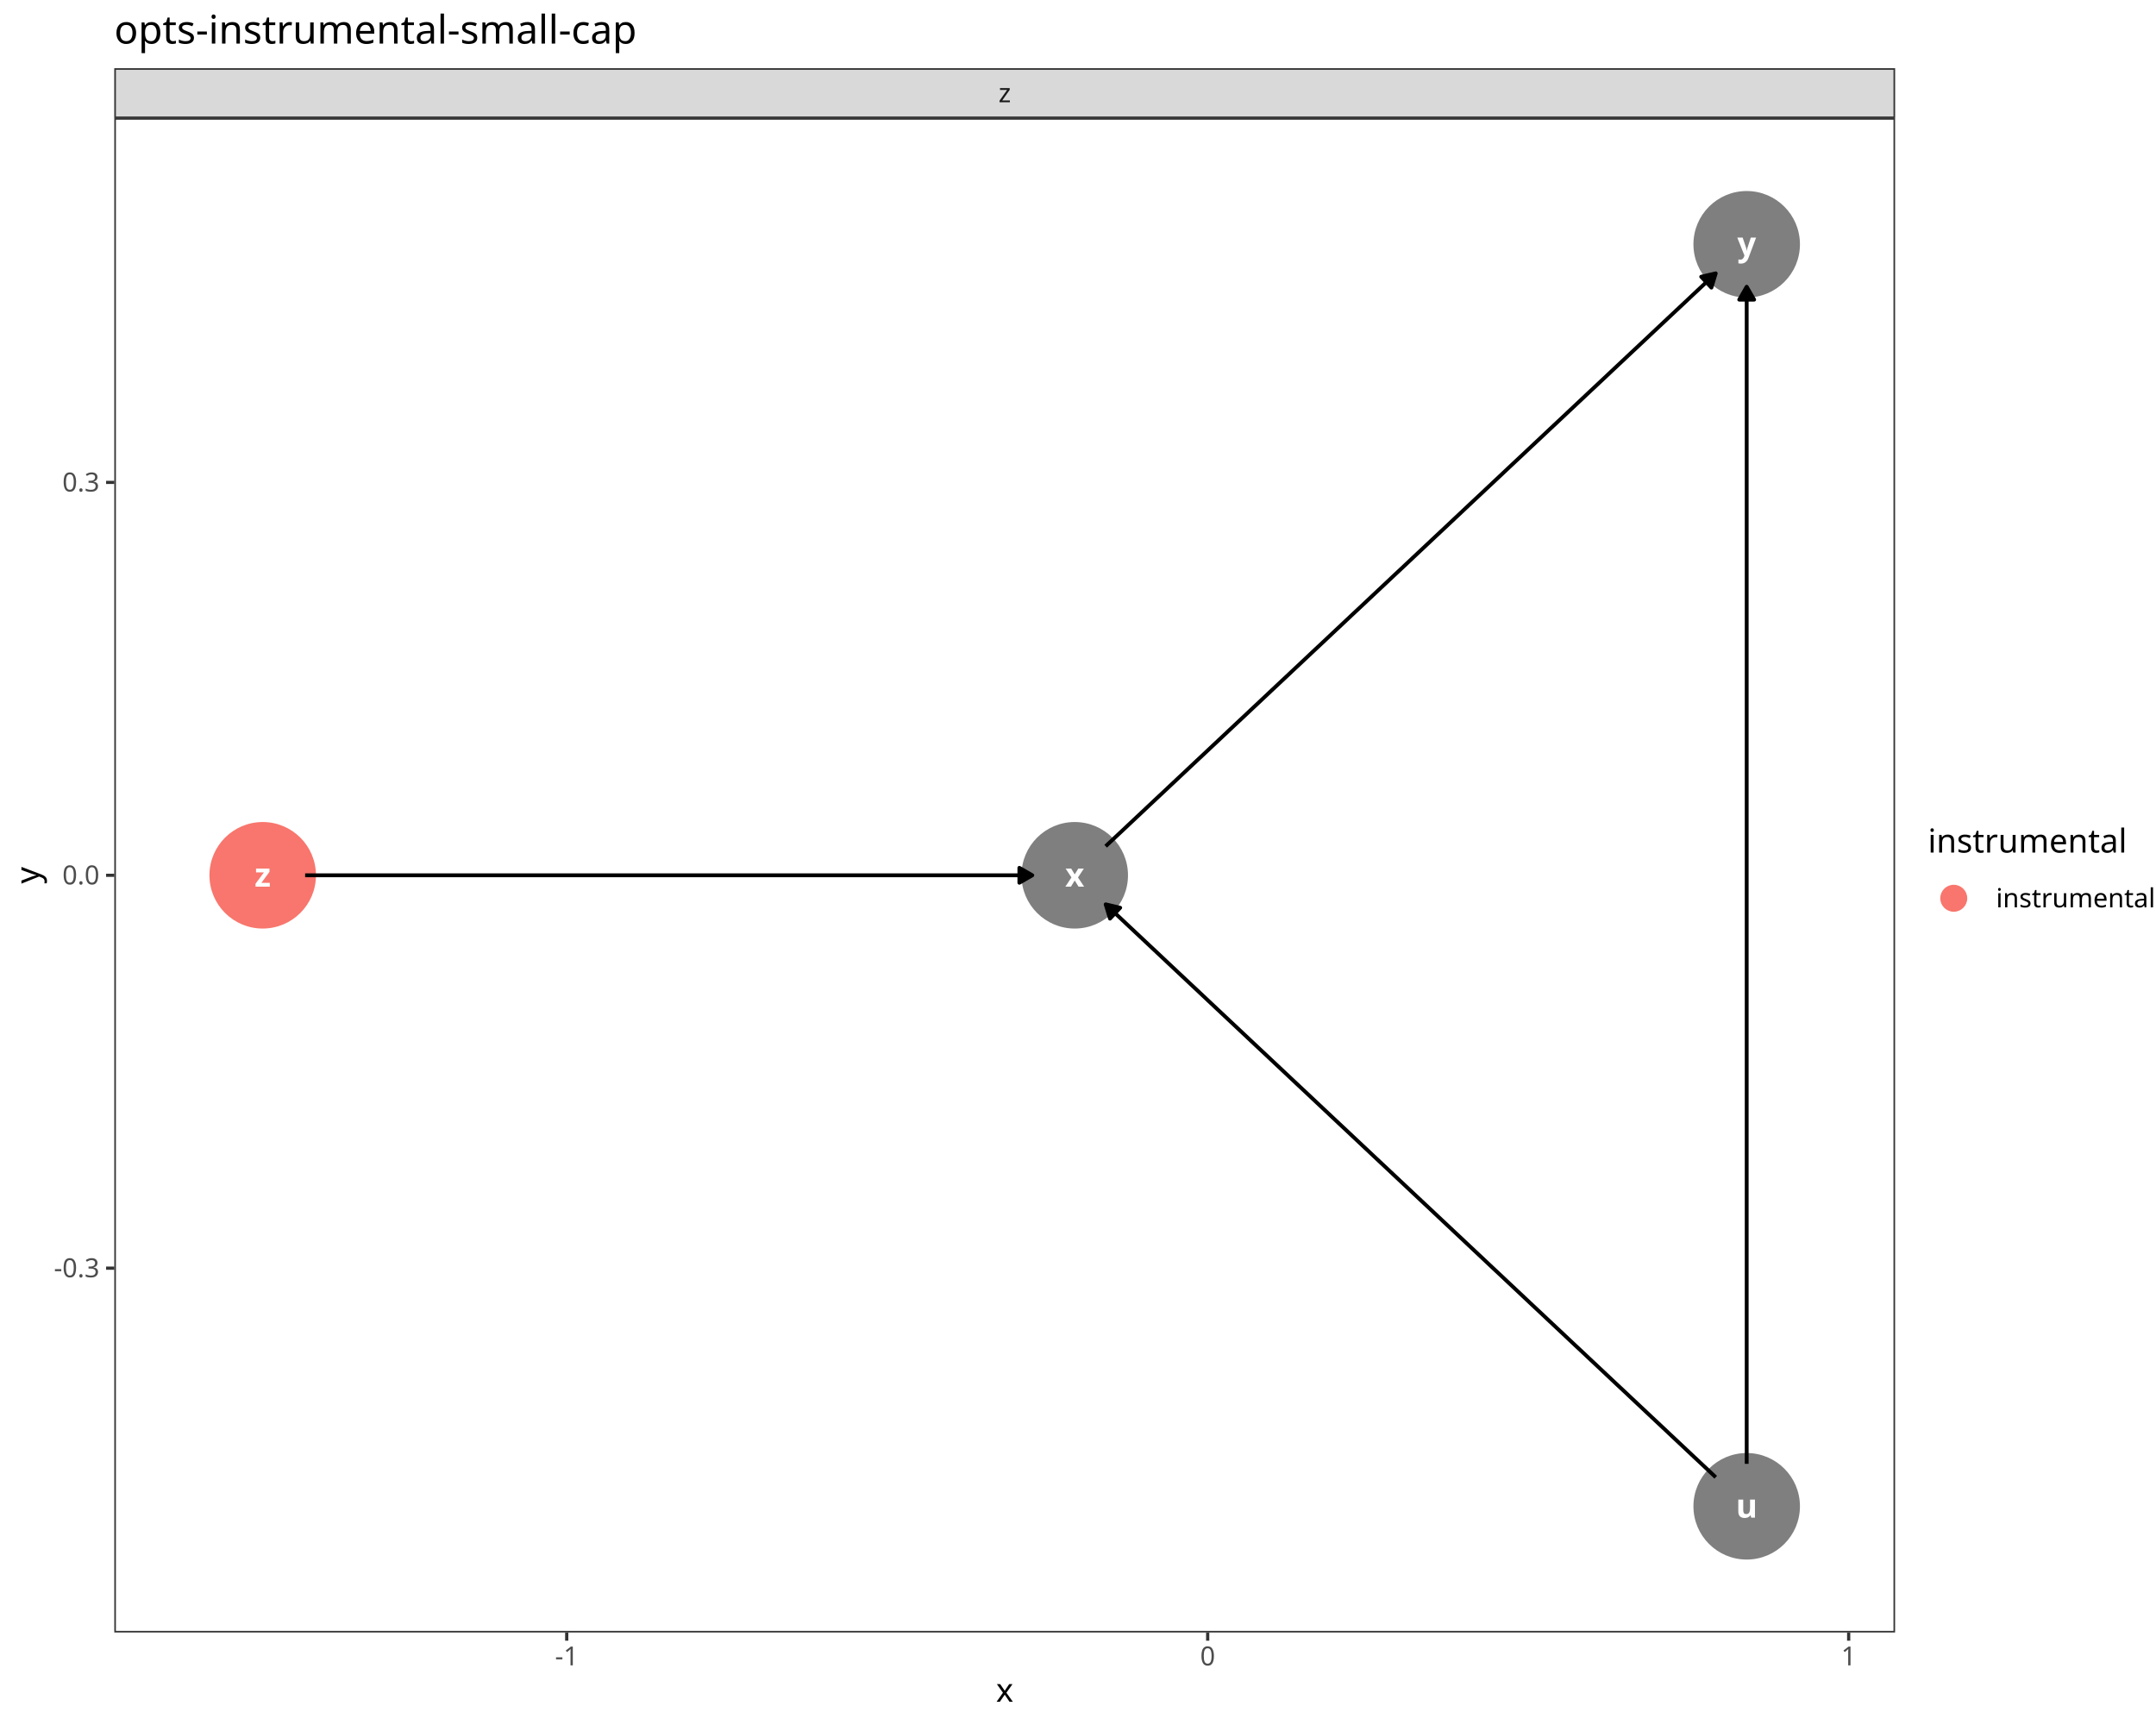
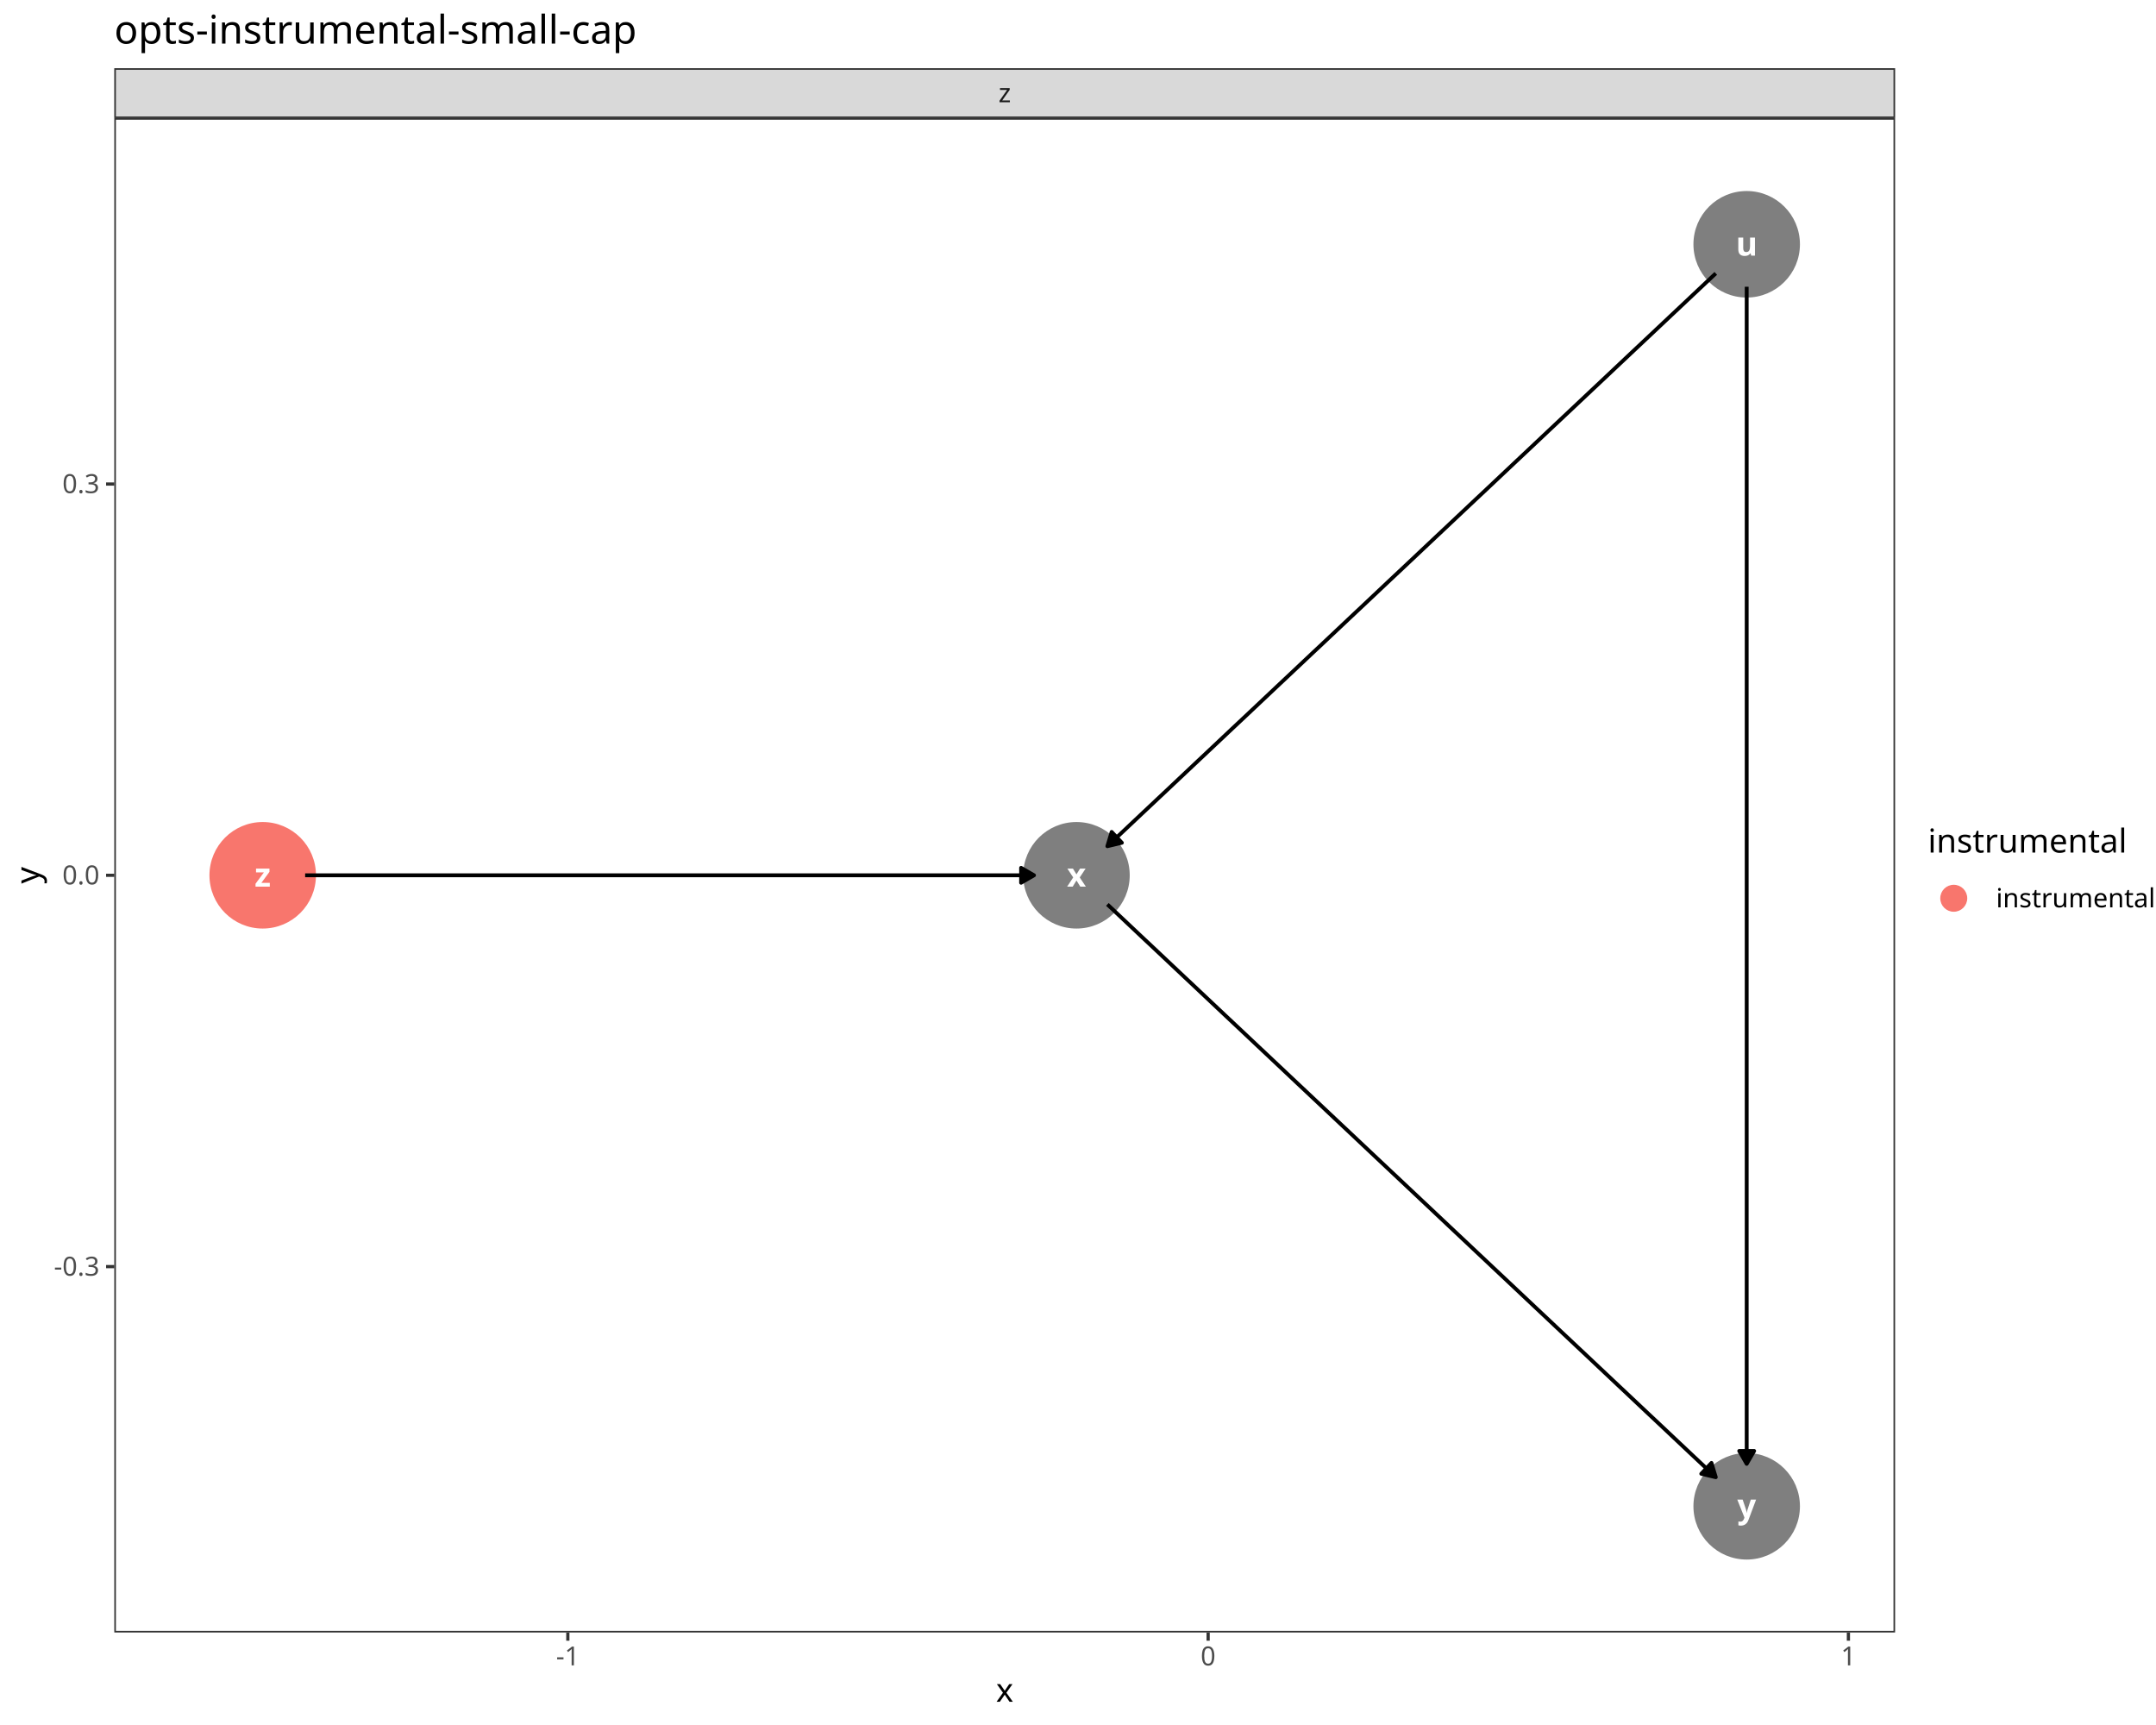
<svg xmlns="http://www.w3.org/2000/svg" class="svglite" data-engine-version="2.0" width="720.00pt" height="576.00pt" viewBox="0 0 720.00 576.00">
  <defs>
    <style type="text/css">
    .svglite line, .svglite polyline, .svglite polygon, .svglite path, .svglite rect, .svglite circle {
      fill: none;
      stroke: #000000;
      stroke-linecap: round;
      stroke-linejoin: round;
      stroke-miterlimit: 10.00;
    }
  </style>
  </defs>
  <rect width="100%" height="100%" style="stroke: none; fill: #FFFFFF;" />
  <defs>
    <clipPath id="cpMC4wMHw3MjAuMDB8MC4wMHw1NzYuMDA=">
      <rect x="0.00" y="0.00" width="720.00" height="576.00" />
    </clipPath>
  </defs>
  <g clip-path="url(#cpMC4wMHw3MjAuMDB8MC4wMHw1NzYuMDA=)">
    <rect x="-0" y="0.00" width="720.00" height="576.00" style="stroke-width: 1.07; stroke: #FFFFFF; fill: #FFFFFF;" />
  </g>
  <defs>
    <clipPath id="cpMzguMTd8NjMyLjg3fDM5LjQzfDU0NS4xMQ==">
      <rect x="38.17" y="39.43" width="594.70" height="505.68" />
    </clipPath>
  </defs>
  <g clip-path="url(#cpMzguMTd8NjMyLjg3fDM5LjQzfDU0NS4xMQ==)">
    <rect x="38.17" y="39.43" width="594.70" height="505.68" style="stroke-width: 1.07; stroke: none; fill: #FFFFFF;" />
+     <circle cx="583.31" cy="81.57" r="17.43" style="stroke-width: 0.71; stroke: #7F7F7F; fill: #7F7F7F;" />
+     <circle cx="359.49" cy="292.27" r="17.43" style="stroke-width: 0.71; stroke: #7F7F7F; fill: #7F7F7F;" />
    <circle cx="583.31" cy="502.97" r="17.43" style="stroke-width: 0.71; stroke: #7F7F7F; fill: #7F7F7F;" />
-     <circle cx="358.91" cy="292.27" r="17.43" style="stroke-width: 0.71; stroke: #7F7F7F; fill: #7F7F7F;" />
-     <circle cx="583.31" cy="81.57" r="17.43" style="stroke-width: 0.71; stroke: #7F7F7F; fill: #7F7F7F;" />
    <circle cx="87.73" cy="292.27" r="17.43" style="stroke-width: 0.71; stroke: #F8766D; fill: #F8766D;" />
-     <polyline points="572.97,493.27 571.97,492.33 569.71,490.20 567.44,488.07 565.17,485.95 562.91,483.82 560.64,481.69 558.37,479.56 556.11,477.43 553.84,475.30 551.57,473.18 549.31,471.05 547.04,468.92 544.77,466.79 542.51,464.66 540.24,462.54 537.97,460.41 535.71,458.28 533.44,456.15 531.17,454.02 528.91,451.89 526.64,449.77 524.37,447.64 522.11,445.51 519.84,443.38 517.57,441.25 515.31,439.12 513.04,437.00 510.77,434.87 508.51,432.74 506.24,430.61 503.97,428.48 501.71,426.35 499.44,424.23 497.17,422.10 494.91,419.97 492.64,417.84 490.37,415.71 488.11,413.58 485.84,411.46 483.58,409.33 481.31,407.20 479.04,405.07 476.78,402.94 474.51,400.82 472.24,398.69 469.98,396.56 467.71,394.43 465.44,392.30 463.18,390.17 460.91,388.05 458.64,385.92 456.38,383.79 454.11,381.66 451.84,379.53 449.58,377.40 447.31,375.28 445.04,373.15 442.78,371.02 440.51,368.89 438.24,366.76 435.98,364.63 433.71,362.51 431.44,360.38 429.18,358.25 426.91,356.12 424.64,353.99 422.38,351.86 420.11,349.74 417.84,347.61 415.58,345.48 413.31,343.35 411.04,341.22 408.78,339.10 406.51,336.97 404.24,334.84 401.98,332.71 399.71,330.58 397.44,328.45 395.18,326.33 392.91,324.20 390.64,322.07 388.38,319.94 386.11,317.81 383.84,315.68 381.58,313.56 379.31,311.43 377.04,309.30 374.78,307.17 372.51,305.04 370.24,302.91 369.24,301.97 " style="stroke-width: 1.28; stroke-linecap: butt;" />
-     <polygon points="374.09,303.11 369.24,301.97 370.68,306.74 " style="stroke-width: 1.28; stroke-linecap: butt; fill: #000000;" />
-     <polyline points="583.31,488.80 583.31,485.95 583.31,481.69 583.31,477.43 583.31,473.18 583.31,468.92 583.31,464.66 583.31,460.41 583.31,456.15 583.31,451.89 583.31,447.64 583.31,443.38 583.31,439.12 583.31,434.87 583.31,430.61 583.31,426.35 583.31,422.10 583.31,417.84 583.31,413.58 583.31,409.33 583.31,405.07 583.31,400.82 583.31,396.56 583.31,392.30 583.31,388.05 583.31,383.79 583.31,379.53 583.31,375.28 583.31,371.02 583.31,366.76 583.31,362.51 583.31,358.25 583.31,353.99 583.31,349.74 583.31,345.48 583.31,341.22 583.31,336.97 583.31,332.71 583.31,328.45 583.31,324.20 583.31,319.94 583.31,315.68 583.31,311.43 583.31,307.17 583.31,302.91 583.31,298.66 583.31,294.40 583.31,290.14 583.31,285.89 583.31,281.63 583.31,277.38 583.31,273.12 583.31,268.86 583.31,264.61 583.31,260.35 583.31,256.09 583.31,251.84 583.31,247.58 583.31,243.32 583.31,239.07 583.31,234.81 583.31,230.55 583.31,226.30 583.31,222.04 583.31,217.78 583.31,213.53 583.31,209.27 583.31,205.01 583.31,200.76 583.31,196.50 583.31,192.24 583.31,187.99 583.31,183.73 583.31,179.47 583.31,175.22 583.31,170.96 583.31,166.70 583.31,162.45 583.31,158.19 583.31,153.93 583.31,149.68 583.31,145.42 583.31,141.17 583.31,136.91 583.31,132.65 583.31,128.40 583.31,124.14 583.31,119.88 583.31,115.63 583.31,111.37 583.31,107.11 583.31,102.86 583.31,98.60 583.31,95.75 " style="stroke-width: 1.28; stroke-linecap: butt;" />
-     <polygon points="585.80,100.06 583.31,95.75 580.82,100.06 " style="stroke-width: 1.28; stroke-linecap: butt; fill: #000000;" />
-     <polyline points="369.24,282.57 370.24,281.63 372.51,279.50 374.78,277.38 377.04,275.25 379.31,273.12 381.58,270.99 383.84,268.86 386.11,266.73 388.38,264.61 390.64,262.48 392.91,260.35 395.18,258.22 397.44,256.09 399.71,253.96 401.98,251.84 404.24,249.71 406.51,247.58 408.78,245.45 411.04,243.32 413.31,241.19 415.58,239.07 417.84,236.94 420.11,234.81 422.38,232.68 424.64,230.55 426.91,228.42 429.18,226.30 431.44,224.17 433.71,222.04 435.98,219.91 438.24,217.78 440.51,215.66 442.78,213.53 445.04,211.40 447.31,209.27 449.58,207.14 451.84,205.01 454.11,202.89 456.38,200.76 458.64,198.63 460.91,196.50 463.18,194.37 465.44,192.24 467.71,190.12 469.98,187.99 472.24,185.86 474.51,183.73 476.78,181.60 479.04,179.47 481.31,177.35 483.58,175.22 485.84,173.09 488.11,170.96 490.37,168.83 492.64,166.70 494.91,164.58 497.17,162.45 499.44,160.32 501.71,158.19 503.97,156.06 506.24,153.93 508.51,151.81 510.77,149.68 513.04,147.55 515.31,145.42 517.57,143.29 519.84,141.17 522.11,139.04 524.37,136.91 526.64,134.78 528.91,132.65 531.17,130.52 533.44,128.40 535.71,126.27 537.97,124.14 540.24,122.01 542.51,119.88 544.77,117.75 547.04,115.63 549.31,113.50 551.57,111.37 553.84,109.24 556.11,107.11 558.37,104.98 560.64,102.86 562.91,100.73 565.17,98.60 567.44,96.47 569.71,94.34 571.97,92.21 572.97,91.28 " style="stroke-width: 1.28; stroke-linecap: butt;" />
-     <polygon points="571.53,96.04 572.97,91.28 568.12,92.41 " style="stroke-width: 1.28; stroke-linecap: butt; fill: #000000;" />
-     <polyline points="101.90,292.27 104.16,292.27 106.90,292.27 109.64,292.27 112.38,292.27 115.12,292.27 117.86,292.27 120.60,292.27 123.34,292.27 126.08,292.27 128.82,292.27 131.55,292.27 134.29,292.27 137.03,292.27 139.77,292.27 142.51,292.27 145.25,292.27 147.99,292.27 150.73,292.27 153.47,292.27 156.21,292.27 158.95,292.27 161.69,292.27 164.42,292.27 167.16,292.27 169.90,292.27 172.64,292.27 175.38,292.27 178.12,292.27 180.86,292.27 183.60,292.27 186.34,292.27 189.08,292.27 191.82,292.27 194.56,292.27 197.30,292.27 200.03,292.27 202.77,292.27 205.51,292.27 208.25,292.27 210.99,292.27 213.73,292.27 216.47,292.27 219.21,292.27 221.95,292.27 224.69,292.27 227.43,292.27 230.17,292.27 232.91,292.27 235.64,292.27 238.38,292.27 241.12,292.27 243.86,292.27 246.60,292.27 249.34,292.27 252.08,292.27 254.82,292.27 257.56,292.27 260.30,292.27 263.04,292.27 265.78,292.27 268.52,292.27 271.25,292.27 273.99,292.27 276.73,292.27 279.47,292.27 282.21,292.27 284.95,292.27 287.69,292.27 290.43,292.27 293.17,292.27 295.91,292.27 298.65,292.27 301.39,292.27 304.13,292.27 306.86,292.27 309.60,292.27 312.34,292.27 315.08,292.27 317.82,292.27 320.56,292.27 323.30,292.27 326.04,292.27 328.78,292.27 331.52,292.27 334.26,292.27 337.00,292.27 339.74,292.27 342.47,292.27 344.74,292.27 " style="stroke-width: 1.28; stroke-linecap: butt;" />
-     <polygon points="340.42,294.76 344.74,292.27 340.42,289.78 " style="stroke-width: 1.28; stroke-linecap: butt; fill: #000000;" />
-     <text x="583.31" y="506.77" text-anchor="middle" style="font-size: 11.04px; font-weight: bold; fill: #FFFFFF; font-family: sans;" textLength="6.14px" lengthAdjust="spacingAndGlyphs">u</text>
-     <text x="358.91" y="296.07" text-anchor="middle" style="font-size: 11.04px; font-weight: bold; fill: #FFFFFF; font-family: sans;" textLength="5.52px" lengthAdjust="spacingAndGlyphs">x</text>
-     <text x="583.31" y="85.37" text-anchor="middle" style="font-size: 11.04px; font-weight: bold; fill: #FFFFFF; font-family: sans;" textLength="5.52px" lengthAdjust="spacingAndGlyphs">y</text>
+     <polyline points="572.99,91.29 572.00,92.21 569.74,94.34 567.48,96.47 565.22,98.60 562.96,100.73 560.70,102.86 558.44,104.98 556.18,107.11 553.92,109.24 551.66,111.37 549.39,113.50 547.13,115.63 544.87,117.75 542.61,119.88 540.35,122.01 538.09,124.14 535.83,126.27 533.57,128.40 531.31,130.52 529.05,132.65 526.79,134.78 524.53,136.91 522.26,139.04 520.00,141.17 517.74,143.29 515.48,145.42 513.22,147.55 510.96,149.68 508.70,151.81 506.44,153.93 504.18,156.06 501.92,158.19 499.66,160.32 497.40,162.45 495.14,164.58 492.87,166.70 490.61,168.83 488.35,170.96 486.09,173.09 483.83,175.22 481.57,177.35 479.31,179.47 477.05,181.60 474.79,183.73 472.53,185.86 470.27,187.99 468.01,190.12 465.74,192.24 463.48,194.37 461.22,196.50 458.96,198.63 456.70,200.76 454.44,202.89 452.18,205.01 449.92,207.14 447.66,209.27 445.40,211.40 443.14,213.53 440.88,215.66 438.61,217.78 436.35,219.91 434.09,222.04 431.83,224.17 429.57,226.30 427.31,228.42 425.05,230.55 422.79,232.68 420.53,234.81 418.27,236.94 416.01,239.07 413.75,241.19 411.48,243.32 409.22,245.45 406.96,247.58 404.70,249.71 402.44,251.84 400.18,253.96 397.92,256.09 395.66,258.22 393.40,260.35 391.14,262.48 388.88,264.61 386.62,266.73 384.36,268.86 382.09,270.99 379.83,273.12 377.57,275.25 375.31,277.38 373.05,279.50 370.79,281.63 369.81,282.56 " style="stroke-width: 1.28; stroke-linecap: butt;" />
+     <polygon points="371.24,277.79 369.81,282.56 374.65,281.41 " style="stroke-width: 1.28; stroke-linecap: butt; fill: #000000;" />
+     <polyline points="583.31,95.75 583.31,98.60 583.31,102.86 583.31,107.11 583.31,111.37 583.31,115.63 583.31,119.88 583.31,124.14 583.31,128.40 583.31,132.65 583.31,136.91 583.31,141.17 583.31,145.42 583.31,149.68 583.31,153.93 583.31,158.19 583.31,162.45 583.31,166.70 583.31,170.96 583.31,175.22 583.31,179.47 583.31,183.73 583.31,187.99 583.31,192.24 583.31,196.50 583.31,200.76 583.31,205.01 583.31,209.27 583.31,213.53 583.31,217.78 583.31,222.04 583.31,226.30 583.31,230.55 583.31,234.81 583.31,239.07 583.31,243.32 583.31,247.58 583.31,251.84 583.31,256.09 583.31,260.35 583.31,264.61 583.31,268.86 583.31,273.12 583.31,277.38 583.31,281.63 583.31,285.89 583.31,290.14 583.31,294.40 583.31,298.66 583.31,302.91 583.31,307.17 583.31,311.43 583.31,315.68 583.31,319.94 583.31,324.20 583.31,328.45 583.31,332.71 583.31,336.97 583.31,341.22 583.31,345.48 583.31,349.74 583.31,353.99 583.31,358.25 583.31,362.51 583.31,366.76 583.31,371.02 583.31,375.28 583.31,379.53 583.31,383.79 583.31,388.05 583.31,392.30 583.31,396.56 583.31,400.82 583.31,405.07 583.31,409.33 583.31,413.58 583.31,417.84 583.31,422.10 583.31,426.35 583.31,430.61 583.31,434.87 583.31,439.12 583.31,443.38 583.31,447.64 583.31,451.89 583.31,456.15 583.31,460.41 583.31,464.66 583.31,468.92 583.31,473.18 583.31,477.43 583.31,481.69 583.31,485.95 583.31,488.80 " style="stroke-width: 1.28; stroke-linecap: butt;" />
+     <polygon points="580.82,484.49 583.31,488.80 585.80,484.49 " style="stroke-width: 1.28; stroke-linecap: butt; fill: #000000;" />
+     <polyline points="369.81,301.99 370.79,302.91 373.05,305.04 375.31,307.17 377.57,309.30 379.83,311.43 382.09,313.56 384.36,315.68 386.62,317.81 388.88,319.94 391.14,322.07 393.40,324.20 395.66,326.33 397.92,328.45 400.18,330.58 402.44,332.71 404.70,334.84 406.96,336.97 409.22,339.10 411.48,341.22 413.75,343.35 416.01,345.48 418.27,347.61 420.53,349.74 422.79,351.86 425.05,353.99 427.31,356.12 429.57,358.25 431.83,360.38 434.09,362.51 436.35,364.63 438.61,366.76 440.88,368.89 443.14,371.02 445.40,373.15 447.66,375.28 449.92,377.40 452.18,379.53 454.44,381.66 456.70,383.79 458.96,385.92 461.22,388.05 463.48,390.17 465.74,392.30 468.01,394.43 470.27,396.56 472.53,398.69 474.79,400.82 477.05,402.94 479.31,405.07 481.57,407.20 483.83,409.33 486.09,411.46 488.35,413.58 490.61,415.71 492.87,417.84 495.14,419.97 497.40,422.10 499.66,424.23 501.92,426.35 504.18,428.48 506.44,430.61 508.70,432.74 510.96,434.87 513.22,437.00 515.48,439.12 517.74,441.25 520.00,443.38 522.26,445.51 524.53,447.64 526.79,449.77 529.05,451.89 531.31,454.02 533.57,456.15 535.83,458.28 538.09,460.41 540.35,462.54 542.61,464.66 544.87,466.79 547.13,468.92 549.39,471.05 551.66,473.18 553.92,475.30 556.18,477.43 558.44,479.56 560.70,481.69 562.96,483.82 565.22,485.95 567.48,488.07 569.74,490.20 572.00,492.33 572.99,493.26 " style="stroke-width: 1.28; stroke-linecap: butt;" />
+     <polygon points="568.14,492.11 572.99,493.26 571.55,488.49 " style="stroke-width: 1.28; stroke-linecap: butt; fill: #000000;" />
+     <polyline points="101.90,292.27 104.20,292.27 106.94,292.27 109.69,292.27 112.43,292.27 115.18,292.27 117.92,292.27 120.67,292.27 123.41,292.27 126.16,292.27 128.90,292.27 131.65,292.27 134.39,292.27 137.14,292.27 139.88,292.27 142.63,292.27 145.37,292.27 148.12,292.27 150.86,292.27 153.61,292.27 156.35,292.27 159.10,292.27 161.84,292.27 164.59,292.27 167.33,292.27 170.08,292.27 172.82,292.27 175.57,292.27 178.31,292.27 181.06,292.27 183.80,292.27 186.55,292.27 189.29,292.27 192.04,292.27 194.78,292.27 197.53,292.27 200.27,292.27 203.02,292.27 205.76,292.27 208.51,292.27 211.25,292.27 214.00,292.27 216.74,292.27 219.49,292.27 222.23,292.27 224.98,292.27 227.72,292.27 230.47,292.27 233.21,292.27 235.96,292.27 238.70,292.27 241.45,292.27 244.19,292.27 246.94,292.27 249.68,292.27 252.43,292.27 255.17,292.27 257.92,292.27 260.66,292.27 263.41,292.27 266.15,292.27 268.90,292.27 271.64,292.27 274.39,292.27 277.13,292.27 279.88,292.27 282.62,292.27 285.37,292.27 288.11,292.27 290.86,292.27 293.61,292.27 296.35,292.27 299.10,292.27 301.84,292.27 304.59,292.27 307.33,292.27 310.08,292.27 312.82,292.27 315.57,292.27 318.31,292.27 321.06,292.27 323.80,292.27 326.55,292.27 329.29,292.27 332.04,292.27 334.78,292.27 337.53,292.27 340.27,292.27 343.02,292.27 345.31,292.27 " style="stroke-width: 1.28; stroke-linecap: butt;" />
+     <polygon points="341.00,294.76 345.31,292.27 341.00,289.78 " style="stroke-width: 1.28; stroke-linecap: butt; fill: #000000;" />
+     <text x="583.31" y="85.37" text-anchor="middle" style="font-size: 11.04px; font-weight: bold; fill: #FFFFFF; font-family: sans;" textLength="6.14px" lengthAdjust="spacingAndGlyphs">u</text>
+     <text x="359.49" y="296.07" text-anchor="middle" style="font-size: 11.04px; font-weight: bold; fill: #FFFFFF; font-family: sans;" textLength="5.52px" lengthAdjust="spacingAndGlyphs">x</text>
+     <text x="583.31" y="506.77" text-anchor="middle" style="font-size: 11.04px; font-weight: bold; fill: #FFFFFF; font-family: sans;" textLength="5.52px" lengthAdjust="spacingAndGlyphs">y</text>
    <text x="87.73" y="296.07" text-anchor="middle" style="font-size: 11.04px; font-weight: bold; fill: #FFFFFF; font-family: sans;" textLength="5.52px" lengthAdjust="spacingAndGlyphs">z</text>
    <rect x="38.17" y="39.43" width="594.70" height="505.68" style="stroke-width: 1.07; stroke: #333333;" />
  </g>
  <g clip-path="url(#cpMC4wMHw3MjAuMDB8MC4wMHw1NzYuMDA=)">
</g>
  <defs>
    <clipPath id="cpMzguMTd8NjMyLjg3fDIyLjc4fDM5LjQz">
      <rect x="38.17" y="22.78" width="594.70" height="16.65" />
    </clipPath>
  </defs>
  <g clip-path="url(#cpMzguMTd8NjMyLjg3fDIyLjc4fDM5LjQz)">
    <rect x="38.17" y="22.78" width="594.70" height="16.65" style="stroke-width: 1.07; stroke: #333333; fill: #D9D9D9;" />
    <text x="335.52" y="34.14" text-anchor="middle" style="font-size: 8.80px; fill: #1A1A1A; font-family: sans;" textLength="4.40px" lengthAdjust="spacingAndGlyphs">z</text>
  </g>
  <g clip-path="url(#cpMC4wMHw3MjAuMDB8MC4wMHw1NzYuMDA=)">
-     <polyline points="189.26,547.85 189.26,545.11 " style="stroke-width: 1.07; stroke: #333333; stroke-linecap: butt;" />
-     <polyline points="403.31,547.85 403.31,545.11 " style="stroke-width: 1.07; stroke: #333333; stroke-linecap: butt;" />
-     <polyline points="617.37,547.85 617.37,545.11 " style="stroke-width: 1.07; stroke: #333333; stroke-linecap: butt;" />
-     <text x="189.26" y="556.10" text-anchor="middle" style="font-size: 8.80px; fill: #4D4D4D; font-family: sans;" textLength="7.82px" lengthAdjust="spacingAndGlyphs">-1</text>
-     <text x="403.31" y="556.10" text-anchor="middle" style="font-size: 8.80px; fill: #4D4D4D; font-family: sans;" textLength="4.89px" lengthAdjust="spacingAndGlyphs">0</text>
-     <text x="617.37" y="556.10" text-anchor="middle" style="font-size: 8.80px; fill: #4D4D4D; font-family: sans;" textLength="4.89px" lengthAdjust="spacingAndGlyphs">1</text>
-     <text x="33.24" y="426.49" text-anchor="end" style="font-size: 8.80px; fill: #4D4D4D; font-family: sans;" textLength="15.16px" lengthAdjust="spacingAndGlyphs">-0.3</text>
+     <polyline points="189.63,547.85 189.63,545.11 " style="stroke-width: 1.07; stroke: #333333; stroke-linecap: butt;" />
+     <polyline points="403.46,547.85 403.46,545.11 " style="stroke-width: 1.07; stroke: #333333; stroke-linecap: butt;" />
+     <polyline points="617.28,547.85 617.28,545.11 " style="stroke-width: 1.07; stroke: #333333; stroke-linecap: butt;" />
+     <text x="189.63" y="556.10" text-anchor="middle" style="font-size: 8.80px; fill: #4D4D4D; font-family: sans;" textLength="7.82px" lengthAdjust="spacingAndGlyphs">-1</text>
+     <text x="403.46" y="556.10" text-anchor="middle" style="font-size: 8.80px; fill: #4D4D4D; font-family: sans;" textLength="4.89px" lengthAdjust="spacingAndGlyphs">0</text>
+     <text x="617.28" y="556.10" text-anchor="middle" style="font-size: 8.80px; fill: #4D4D4D; font-family: sans;" textLength="4.89px" lengthAdjust="spacingAndGlyphs">1</text>
+     <text x="33.24" y="425.96" text-anchor="end" style="font-size: 8.80px; fill: #4D4D4D; font-family: sans;" textLength="15.16px" lengthAdjust="spacingAndGlyphs">-0.3</text>
    <text x="33.24" y="295.30" text-anchor="end" style="font-size: 8.80px; fill: #4D4D4D; font-family: sans;" textLength="12.23px" lengthAdjust="spacingAndGlyphs">0.0</text>
-     <text x="33.24" y="164.11" text-anchor="end" style="font-size: 8.80px; fill: #4D4D4D; font-family: sans;" textLength="12.23px" lengthAdjust="spacingAndGlyphs">0.3</text>
-     <polyline points="35.43,423.46 38.17,423.46 " style="stroke-width: 1.07; stroke: #333333; stroke-linecap: butt;" />
+     <text x="33.24" y="164.64" text-anchor="end" style="font-size: 8.80px; fill: #4D4D4D; font-family: sans;" textLength="12.23px" lengthAdjust="spacingAndGlyphs">0.3</text>
+     <polyline points="35.43,422.93 38.17,422.93 " style="stroke-width: 1.07; stroke: #333333; stroke-linecap: butt;" />
    <polyline points="35.43,292.27 38.17,292.27 " style="stroke-width: 1.07; stroke: #333333; stroke-linecap: butt;" />
-     <polyline points="35.43,161.08 38.17,161.08 " style="stroke-width: 1.07; stroke: #333333; stroke-linecap: butt;" />
+     <polyline points="35.43,161.62 38.17,161.62 " style="stroke-width: 1.07; stroke: #333333; stroke-linecap: butt;" />
    <text x="335.52" y="568.24" text-anchor="middle" style="font-size: 11.00px; font-family: sans;" textLength="5.50px" lengthAdjust="spacingAndGlyphs">x</text>
    <text transform="translate(13.05,292.27) rotate(-90)" text-anchor="middle" style="font-size: 11.00px; font-family: sans;" textLength="5.50px" lengthAdjust="spacingAndGlyphs">y</text>
    <rect x="643.82" y="275.97" width="70.70" height="32.61" style="stroke-width: 1.07; stroke: none; fill: #FFFFFF;" />
    <text x="643.82" y="284.68" style="font-size: 11.00px; font-family: sans;" textLength="59.92px" lengthAdjust="spacingAndGlyphs">instrumental</text>
    <rect x="643.82" y="291.30" width="17.28" height="17.28" style="stroke-width: 1.07; stroke: none; fill: #FFFFFF;" />
    <circle cx="652.46" cy="299.94" r="4.27" style="stroke-width: 0.47; stroke: #F8766D; fill: #F8766D;" />
    <text x="666.58" y="302.97" style="font-size: 8.80px; font-family: sans;" textLength="47.94px" lengthAdjust="spacingAndGlyphs">instrumental</text>
    <text x="38.17" y="14.56" style="font-size: 13.20px; font-family: sans;" textLength="162.15px" lengthAdjust="spacingAndGlyphs">opts-instrumental-small-cap</text>
  </g>
</svg>
